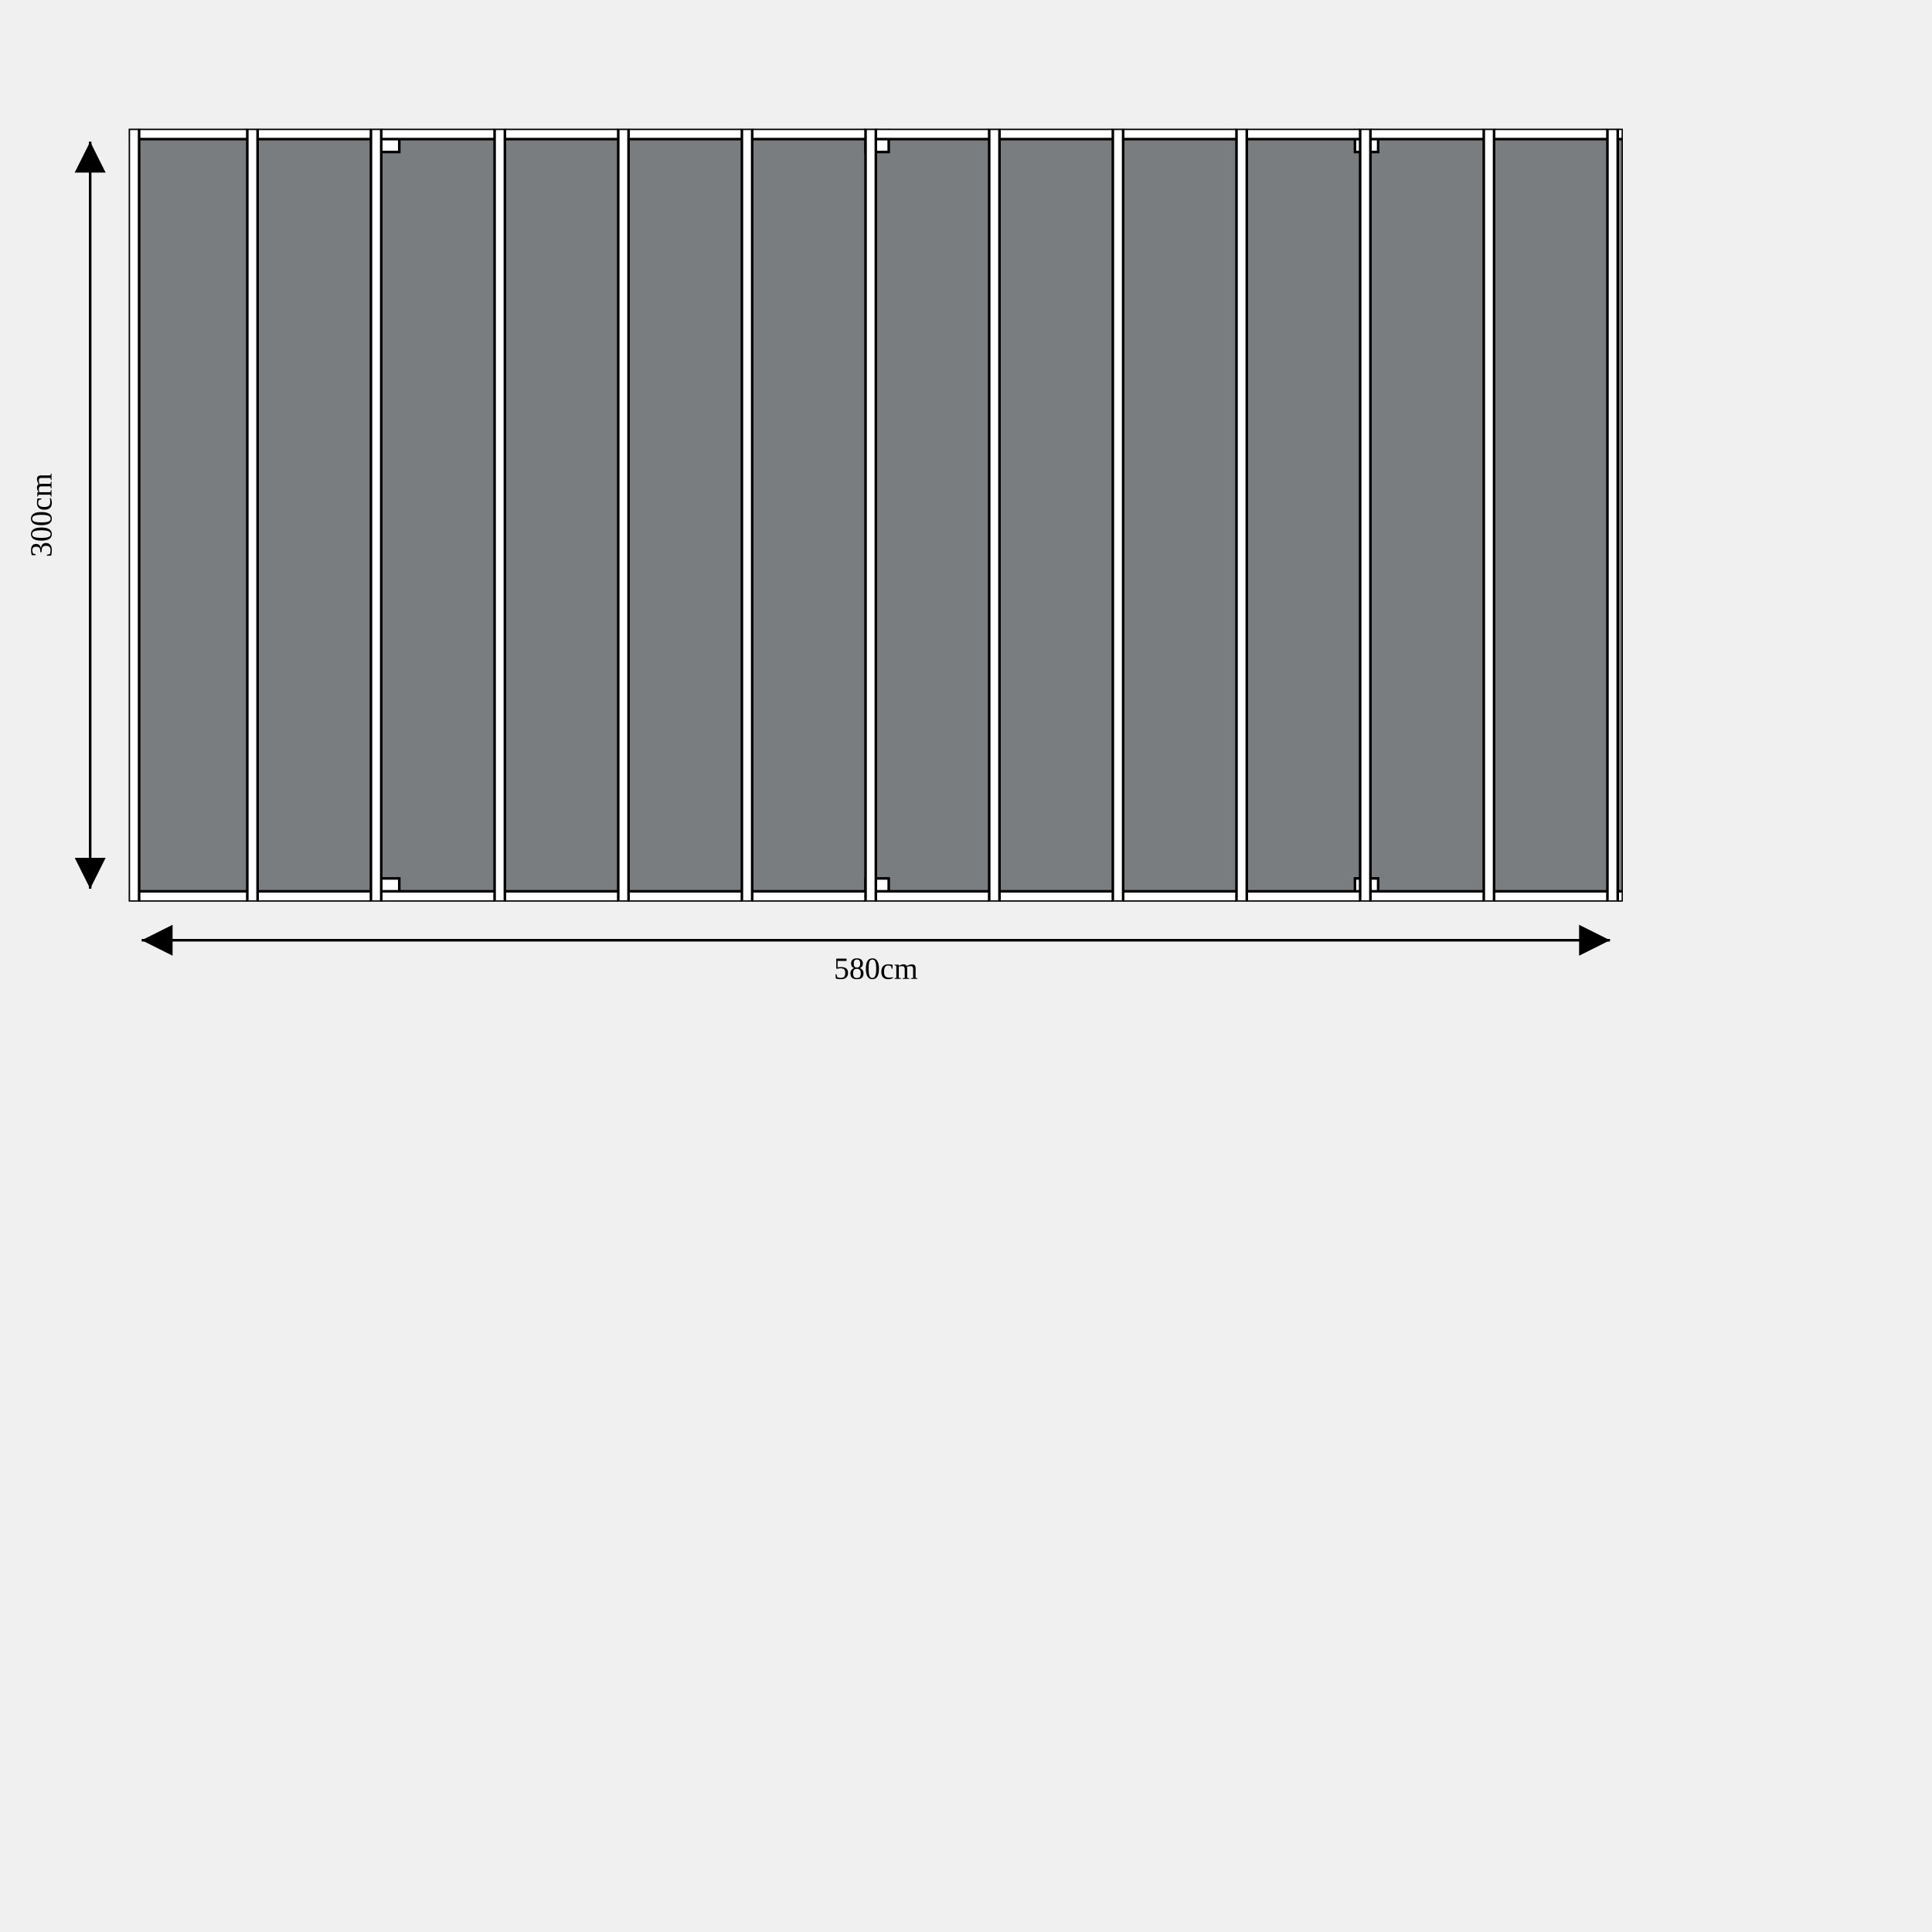
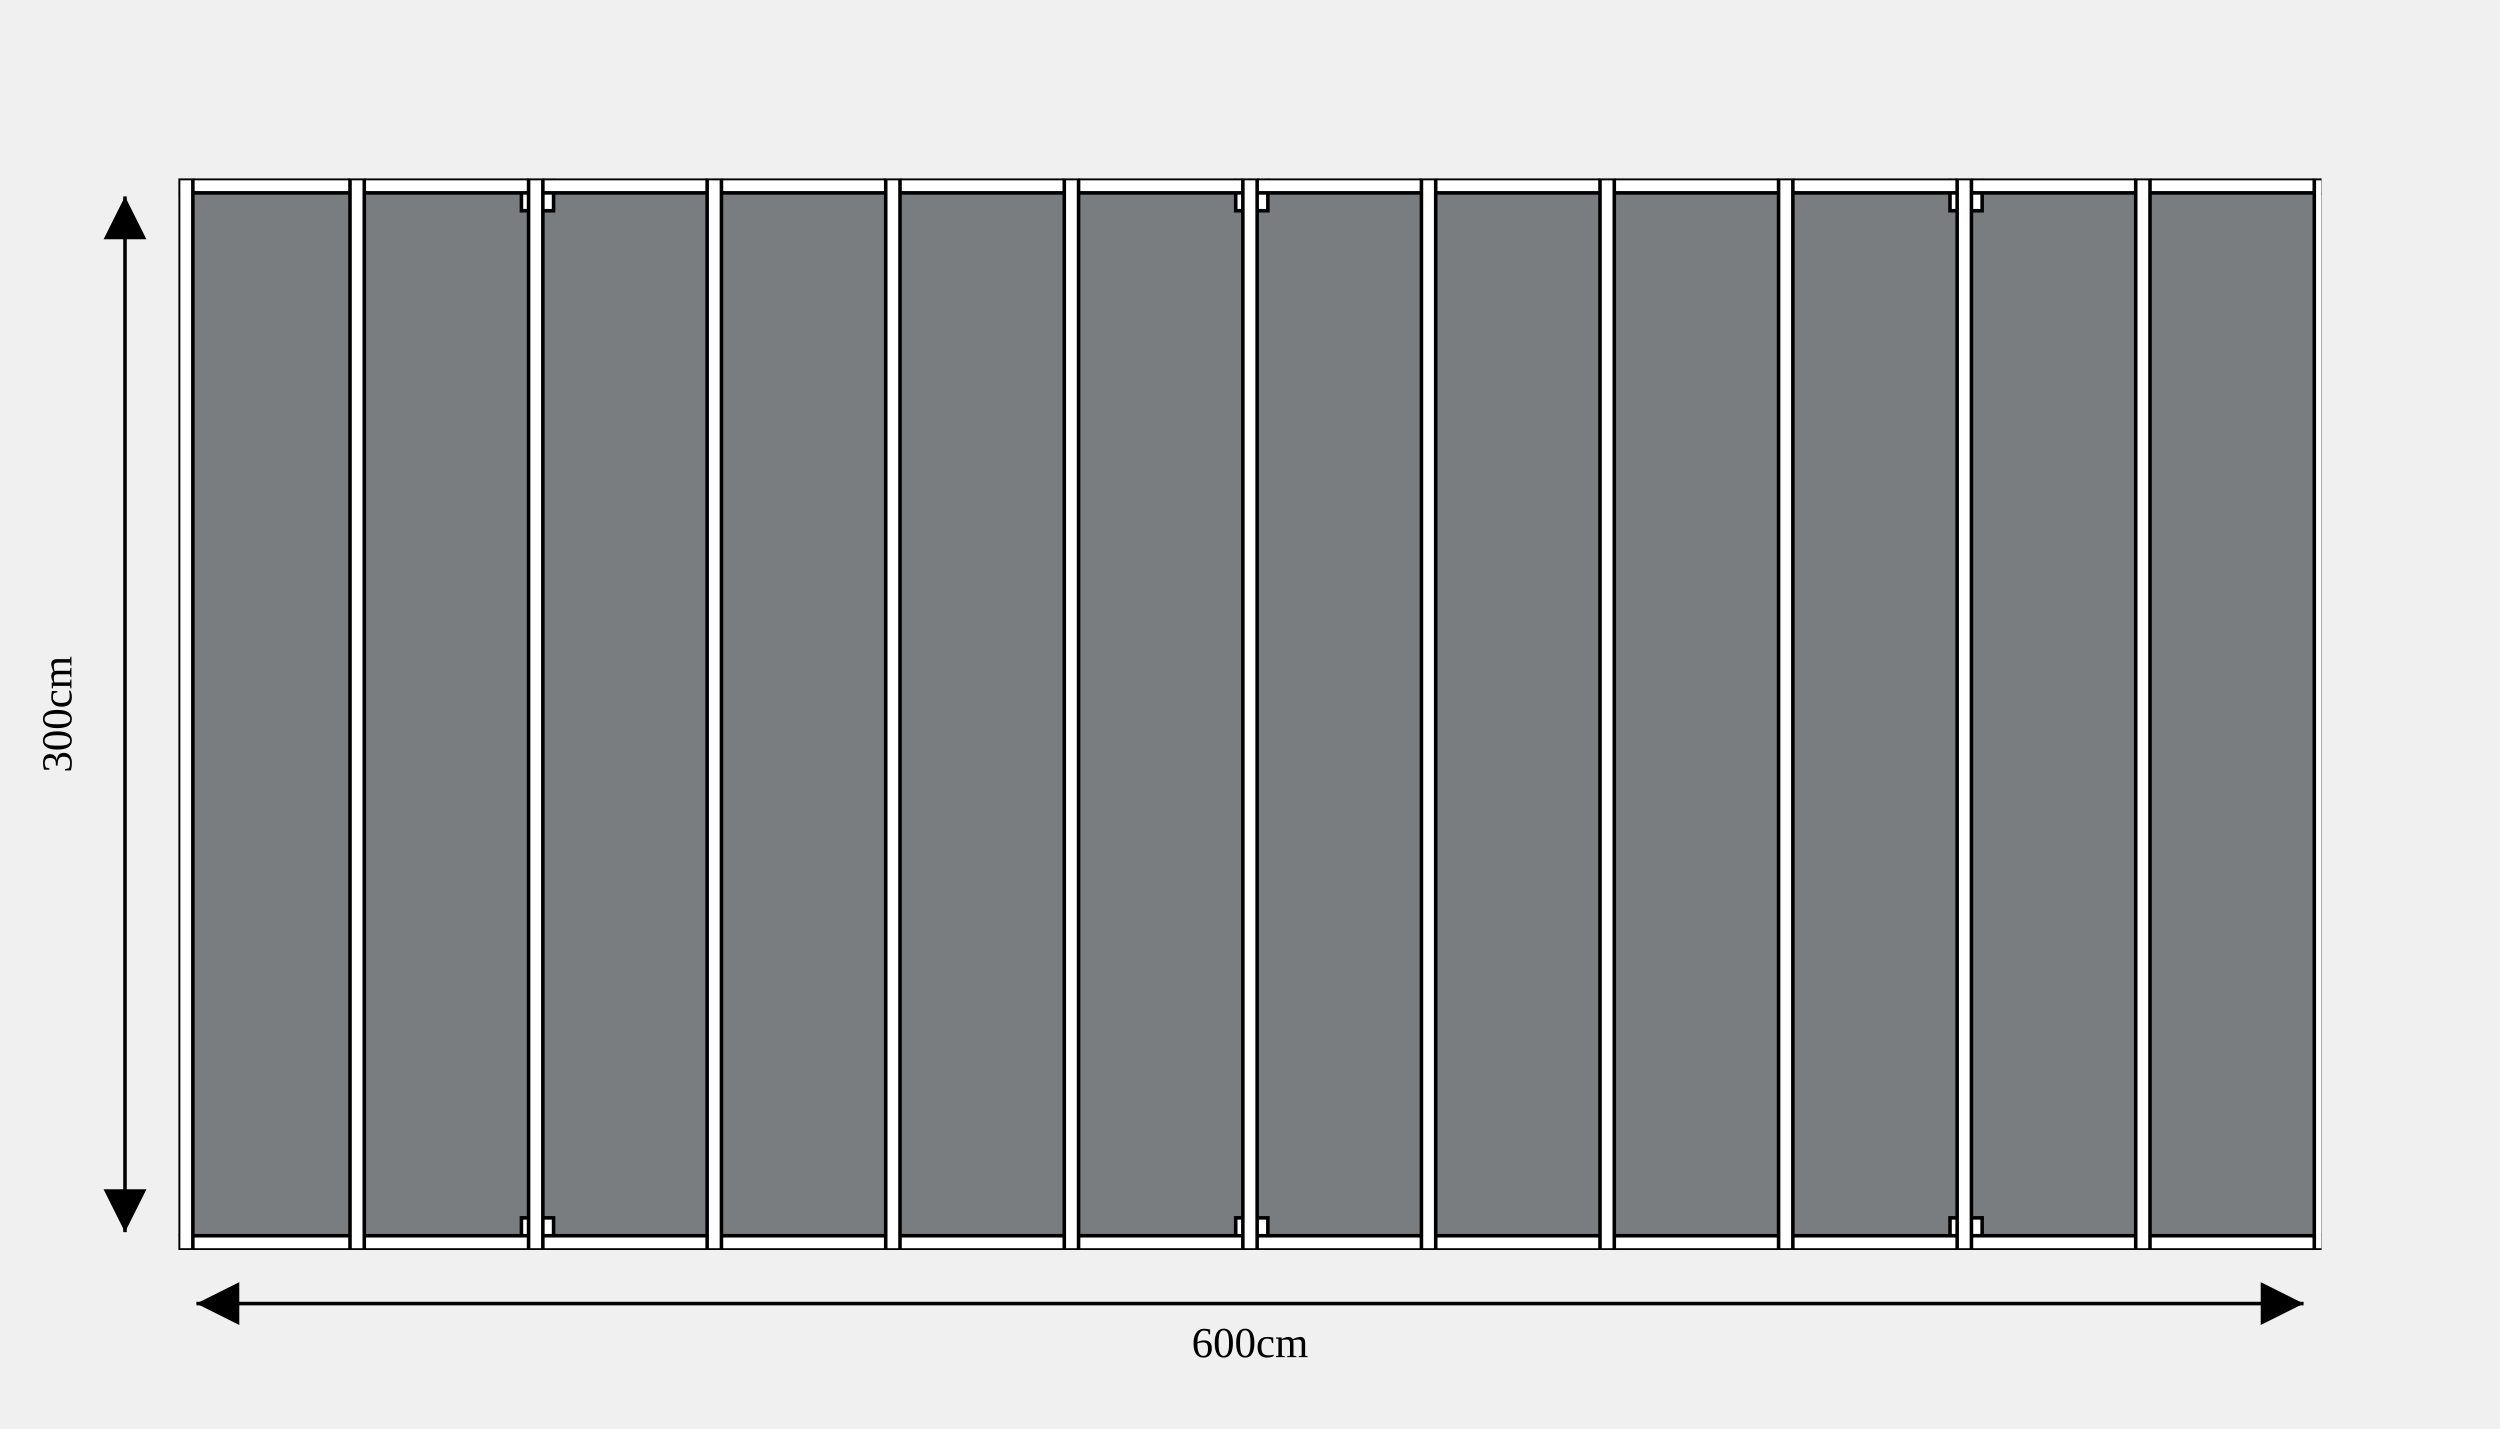
- <svg xmlns="http://www.w3.org/2000/svg" version="1.1" height="750" width="750" viewBox="0 0 750 750" preserveAspectRatio="xMinYMin">
+ <svg xmlns="http://www.w3.org/2000/svg" version="1.1" height="400" width="700" viewBox="0 0 700 400" preserveAspectRatio="xMinYMin">
  <defs>
    <marker id="beginArrow" markerWidth="12" markerHeight="12" refX="0" refY="6" orient="auto">
      <path d="M0,6 L12,0 L12,12 L0,6" style="fill: #000000;" />
    </marker>
    <marker id="endArrow" markerWidth="12" markerHeight="12" refX="12" refY="6" orient="auto">
      <path d="M0,0 L12,6 L0,12 L0,0 " style="fill: #000000;" />
    </marker>
  </defs>
  <line x1="35" y1="55" x2="35" y2="345" style="stroke: #000000;  marker-start: url(#beginArrow);  marker-end: url(#endArrow);" />
-   <line x1="55" y1="365" x2="625" y2="365" style="stroke: #000000;  marker-start: url(#beginArrow);  marker-end: url(#endArrow);" />
+   <line x1="55" y1="365" x2="645" y2="365" style="stroke: #000000;  marker-start: url(#beginArrow);  marker-end: url(#endArrow);" />
  <text style="text-anchor: middle" transform="translate(20,200) rotate(-90)"> 300cm </text>
-   <text style="text-anchor: middle" x="340" y="380">580cm </text>
-   <svg x="50" y="50" width="580" height="300">
-     <rect x="0" y="0" height="300" width="580" style="stroke:#000000; fill:#797D7F" />
+   <text style="text-anchor: middle" x="350" y="380">600cm </text>
+   <svg x="50" y="50" width="600" height="300">
+     <rect x="0" y="0" height="300" width="600" style="stroke:#000000; fill:#797D7F" />
    <rect x="96" y="0" height="9" width="9" style="stroke:#000000; fill:#ffffff" />
-     <rect x="286" y="0" height="9" width="9" style="stroke:#000000; fill:#ffffff" />
-     <rect x="476" y="0" height="9" width="9" style="stroke:#000000; fill:#ffffff" />
+     <rect x="296" y="0" height="9" width="9" style="stroke:#000000; fill:#ffffff" />
+     <rect x="496" y="0" height="9" width="9" style="stroke:#000000; fill:#ffffff" />
    <rect x="96" y="291" height="9" width="9" style="stroke:#000000; fill:#ffffff" />
-     <rect x="286" y="291" height="9" width="9" style="stroke:#000000; fill:#ffffff" />
-     <rect x="476" y="291" height="9" width="9" style="stroke:#000000; fill:#ffffff" />
-     <rect x="0" y="0" height="4" width="290" style="stroke:#000000; fill:#ffffff" />
-     <rect x="290" y="0" height="4" width="290" style="stroke:#000000; fill:#ffffff" />
-     <rect x="0" y="296" height="4" width="290" style="stroke:#000000; fill:#ffffff" />
-     <rect x="290" y="296" height="4" width="290" style="stroke:#000000; fill:#ffffff" />
+     <rect x="296" y="291" height="9" width="9" style="stroke:#000000; fill:#ffffff" />
+     <rect x="496" y="291" height="9" width="9" style="stroke:#000000; fill:#ffffff" />
+     <rect x="0" y="0" height="4" width="300" style="stroke:#000000; fill:#ffffff" />
+     <rect x="300" y="0" height="4" width="300" style="stroke:#000000; fill:#ffffff" />
+     <rect x="0" y="296" height="4" width="300" style="stroke:#000000; fill:#ffffff" />
+     <rect x="300" y="296" height="4" width="300" style="stroke:#000000; fill:#ffffff" />
    <rect x="0" y="0" height="300" width="4" style="stroke:#000000; fill:#ffffff" />
-     <rect x="46" y="0" height="300" width="4" style="stroke:#000000; fill:#ffffff" />
-     <rect x="94" y="0" height="300" width="4" style="stroke:#000000; fill:#ffffff" />
-     <rect x="142" y="0" height="300" width="4" style="stroke:#000000; fill:#ffffff" />
-     <rect x="190" y="0" height="300" width="4" style="stroke:#000000; fill:#ffffff" />
-     <rect x="238" y="0" height="300" width="4" style="stroke:#000000; fill:#ffffff" />
-     <rect x="286" y="0" height="300" width="4" style="stroke:#000000; fill:#ffffff" />
-     <rect x="334" y="0" height="300" width="4" style="stroke:#000000; fill:#ffffff" />
-     <rect x="382" y="0" height="300" width="4" style="stroke:#000000; fill:#ffffff" />
-     <rect x="430" y="0" height="300" width="4" style="stroke:#000000; fill:#ffffff" />
-     <rect x="478" y="0" height="300" width="4" style="stroke:#000000; fill:#ffffff" />
-     <rect x="526" y="0" height="300" width="4" style="stroke:#000000; fill:#ffffff" />
-     <rect x="574" y="0" height="300" width="4" style="stroke:#000000; fill:#ffffff" />
+     <rect x="48" y="0" height="300" width="4" style="stroke:#000000; fill:#ffffff" />
+     <rect x="98" y="0" height="300" width="4" style="stroke:#000000; fill:#ffffff" />
+     <rect x="148" y="0" height="300" width="4" style="stroke:#000000; fill:#ffffff" />
+     <rect x="198" y="0" height="300" width="4" style="stroke:#000000; fill:#ffffff" />
+     <rect x="248" y="0" height="300" width="4" style="stroke:#000000; fill:#ffffff" />
+     <rect x="298" y="0" height="300" width="4" style="stroke:#000000; fill:#ffffff" />
+     <rect x="348" y="0" height="300" width="4" style="stroke:#000000; fill:#ffffff" />
+     <rect x="398" y="0" height="300" width="4" style="stroke:#000000; fill:#ffffff" />
+     <rect x="448" y="0" height="300" width="4" style="stroke:#000000; fill:#ffffff" />
+     <rect x="498" y="0" height="300" width="4" style="stroke:#000000; fill:#ffffff" />
+     <rect x="548" y="0" height="300" width="4" style="stroke:#000000; fill:#ffffff" />
+     <rect x="598" y="0" height="300" width="4" style="stroke:#000000; fill:#ffffff" />
  </svg>
</svg>
